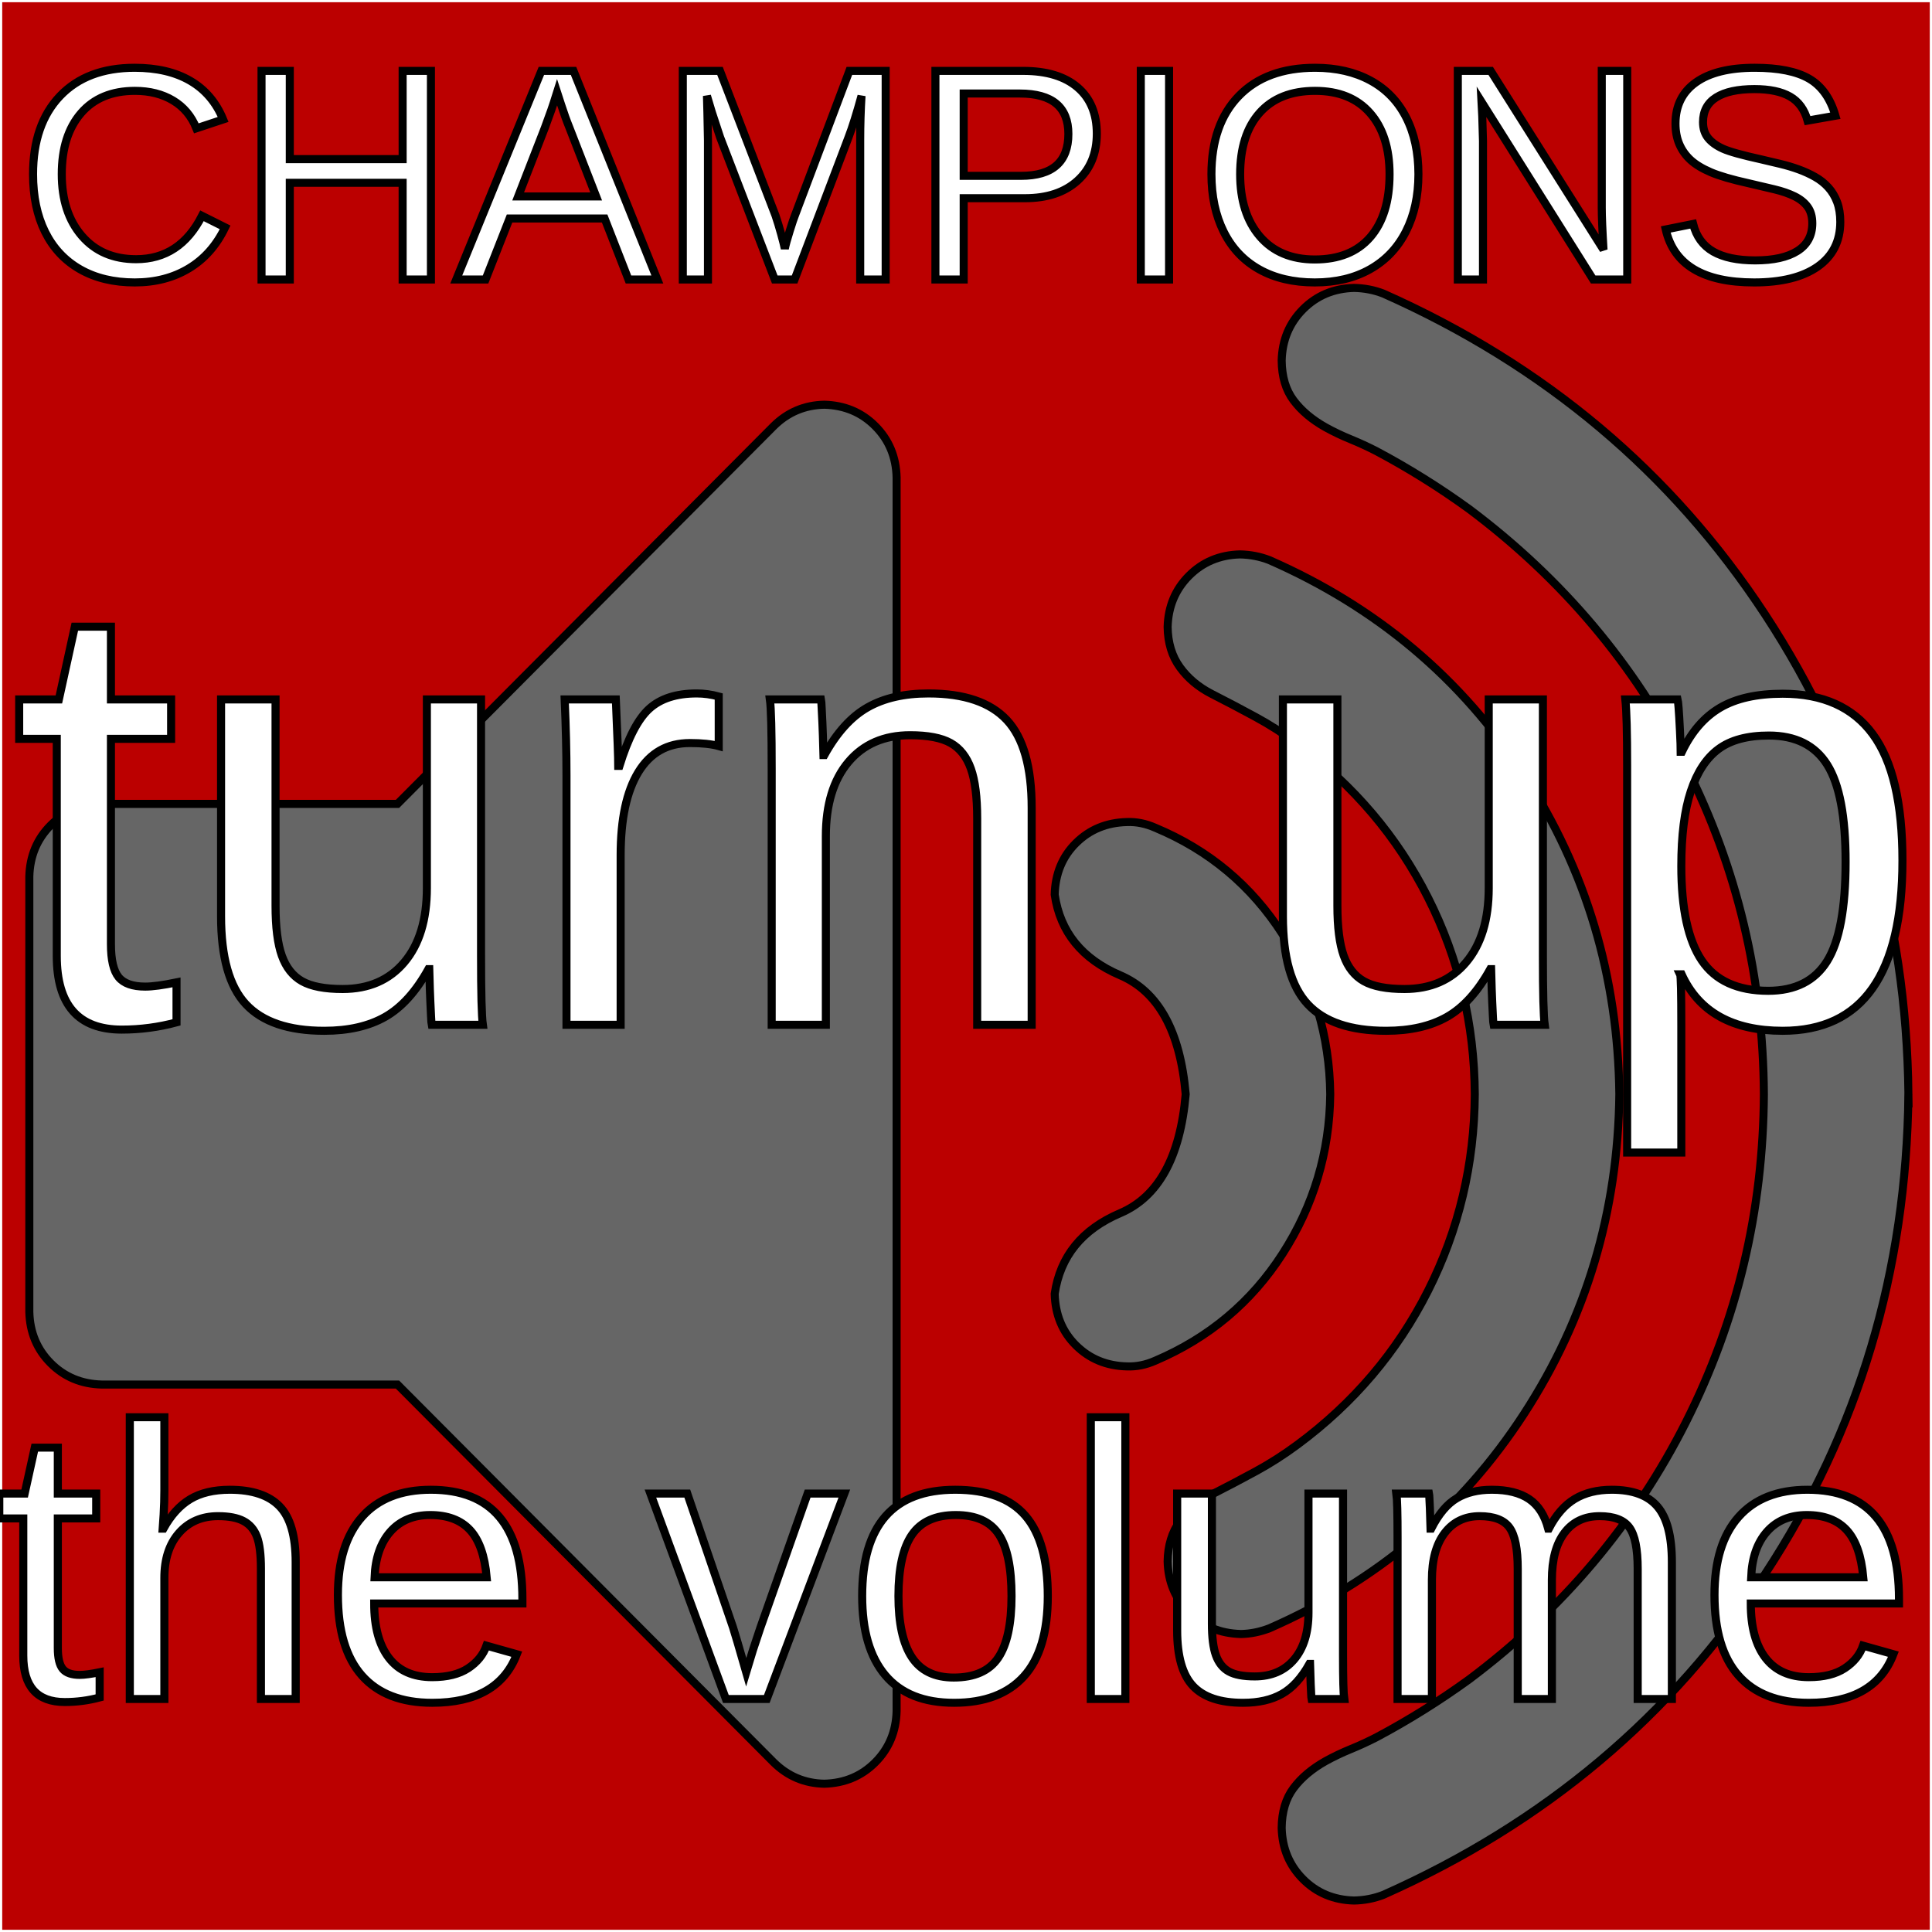
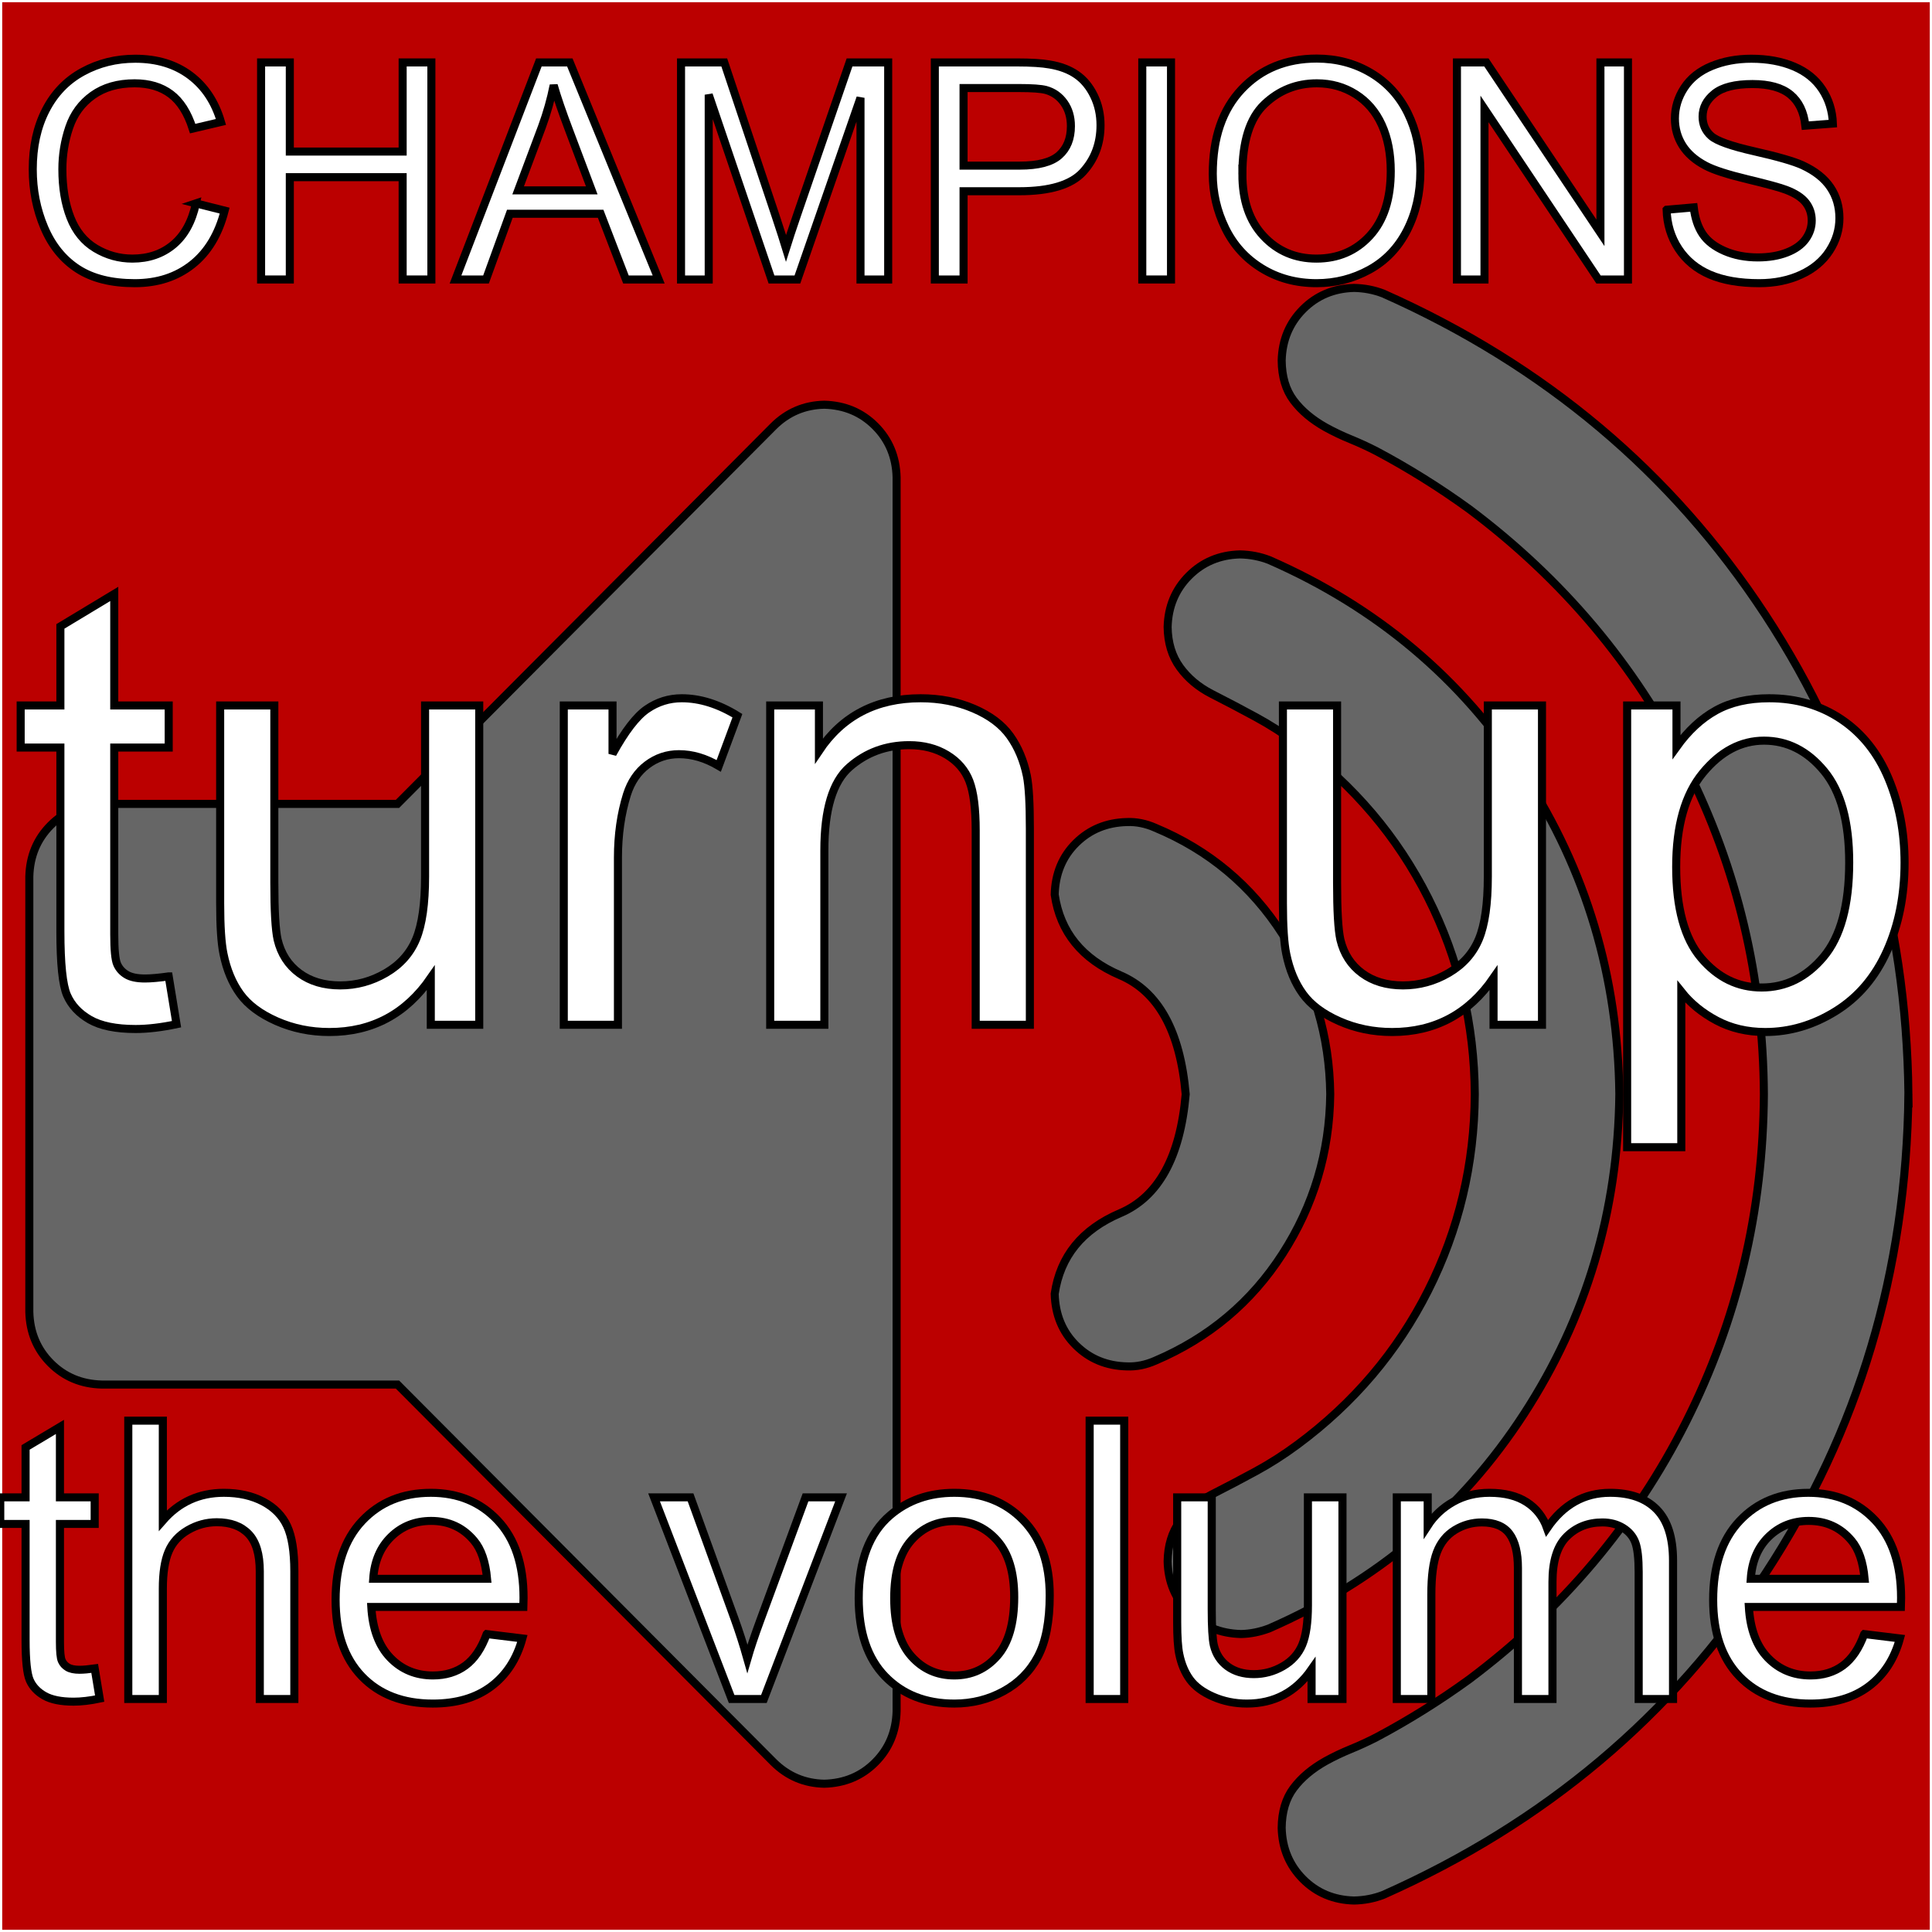
<svg xmlns="http://www.w3.org/2000/svg" width="960" height="960" id="svg2" version="1.1">
  <defs id="defs4" />
  <g id="layer1" transform="translate(1.2218952e-5,-92.36217)">
    <rect style="fill:#bb0000;fill-opacity:1;stroke:#ffffff;stroke-width:1.1;stroke-miterlimit:4;stroke-opacity:1;stroke-dasharray:none" id="rect2985" width="958.9" height="958.9" x="0.55" y="92.912" />
    <g transform="scale(0.9978892,1.002115)" style="font-size:1007.646px;font-style:normal;font-variant:normal;font-weight:normal;font-stretch:normal;line-height:125%;letter-spacing:0px;word-spacing:0px;fill:#666666;fill-opacity:1;stroke:#000000;stroke-width:4;stroke-miterlimit:4;stroke-opacity:1;font-family:FontAwesome;-inkscape-font-specification:FontAwesome" id="text3820">
      <path d="m 446.46,328.833 c -0.27,-10.109 -3.808,-18.567 -10.614,-25.374 -6.807,-6.806 -15.265,-10.344 -25.374,-10.614 -9.841,0.188 -18.276,3.749 -25.304,10.684 l -187.251,187.251 -147.327,0 c -10.11,0.27 -18.568,3.808 -25.374,10.614 -6.806,6.807 -10.344,15.265 -10.614,25.374 l 0,215.929 c 0.269,10.11 3.807,18.568 10.614,25.374 6.806,6.807 15.264,10.344 25.374,10.614 l 147.327,0 187.251,187.251 c 7.029,6.935 15.463,10.497 25.304,10.684 10.11,-0.269 18.568,-3.807 25.374,-10.614 6.806,-6.806 10.344,-15.264 10.614,-25.374 z m 215.929,305.899 c -0.329,-28.807 -8.248,-55.259 -23.758,-79.357 -15.511,-24.097 -36.645,-41.693 -63.401,-52.787 -4.687,-2.061 -9.372,-2.999 -14.058,-2.812 -10.111,0.235 -18.569,3.702 -25.374,10.403 -6.807,6.701 -10.345,15.23 -10.614,25.585 2.717,18.569 13.589,31.9 32.614,39.995 19.024,8.095 29.896,27.753 32.614,58.973 -2.718,31.221 -13.59,50.878 -32.614,58.973 -19.026,8.095 -29.897,21.427 -32.614,39.995 0.269,10.356 3.807,18.885 10.614,25.585 6.806,6.701 15.264,10.169 25.374,10.403 4.685,0.188 9.371,-0.75 14.058,-2.812 26.756,-11.34 47.89,-29.006 63.401,-52.998 15.51,-23.992 23.429,-50.374 23.758,-79.146 z m 143.953,0 c -0.657,-58.199 -16.495,-111.057 -47.516,-158.573 -31.022,-47.515 -73.289,-82.941 -126.802,-106.278 -4.593,-1.78 -9.466,-2.717 -14.62,-2.812 -10.111,0.27 -18.569,3.808 -25.374,10.614 -6.807,6.807 -10.345,15.265 -10.614,25.374 0.105,7.85 2.143,14.504 6.115,19.962 3.971,5.46 9.242,9.864 15.815,13.214 7.579,3.843 14.912,7.686 22.001,11.527 7.087,3.843 13.999,8.248 20.735,13.214 28.033,20.666 49.706,46.11 65.018,76.334 15.311,30.225 23.066,62.699 23.266,97.421 -0.2,34.723 -7.955,67.197 -23.266,97.421 -15.312,30.225 -36.985,55.669 -65.018,76.334 -6.737,4.967 -13.648,9.372 -20.735,13.214 -7.088,3.843 -14.422,7.685 -22.001,11.527 -6.573,3.351 -11.844,7.755 -15.815,13.214 -3.972,5.459 -6.01,12.113 -6.115,19.962 0.257,10.11 3.818,18.568 10.684,25.374 6.864,6.806 15.487,10.344 25.867,10.614 4.685,-0.094 9.371,-1.031 14.058,-2.812 53.513,-23.336 95.78,-58.762 126.802,-106.278 31.02,-47.515 46.859,-100.373 47.516,-158.573 z m 143.953,0 C 949.31,546.918 925.552,467.679 879.021,397.014 832.489,326.35 769.088,273.258 688.818,237.738 c -4.593,-1.78 -9.466,-2.717 -14.62,-2.812 -10.111,0.27 -18.569,3.808 -25.375,10.614 -6.807,6.807 -10.345,15.265 -10.614,25.374 0.07,8.025 2.038,14.609 5.904,19.751 3.865,5.144 9.207,9.619 16.026,13.425 3.971,2.18 8.118,4.148 12.441,5.904 4.322,1.758 8.61,3.726 12.863,5.904 15.932,8.435 31.302,17.995 46.11,28.678 46.461,34.688 82.449,77.213 107.964,127.575 25.514,50.363 38.447,104.556 38.8,162.579 -0.352,58.024 -13.286,112.217 -38.8,162.579 -25.516,50.362 -61.504,92.888 -107.965,127.575 -14.808,10.684 -30.178,20.243 -46.11,28.678 -4.253,2.179 -8.541,4.147 -12.863,5.904 -4.323,1.757 -8.47,3.725 -12.441,5.904 -6.819,3.807 -12.161,8.282 -16.026,13.425 -3.867,5.143 -5.835,11.727 -5.904,19.751 0.269,10.11 3.807,18.568 10.614,25.374 6.806,6.806 15.264,10.344 25.374,10.614 5.154,-0.094 10.027,-1.031 14.62,-2.812 80.27,-35.52 143.671,-88.612 190.203,-159.276 46.531,-70.664 70.288,-149.904 71.273,-237.719 z" id="path3651" />
    </g>
-     <text xml:space="preserve" style="font-size:150.676px;font-style:normal;font-variant:normal;font-weight:normal;font-stretch:normal;line-height:125%;letter-spacing:0px;word-spacing:0px;fill:#ffffff;fill-opacity:1;stroke:#000000;stroke-width:4;stroke-miterlimit:4;stroke-opacity:1;stroke-dasharray:none;font-family:Arial;-inkscape-font-specification:Arial" x="8.77" y="231.25" id="text3755" transform="scale(1.000072,0.9999279)">
+   </g>
+   <g id="layer24" style="display:none">
+     <text xml:space="preserve" style="font-size:150.676px;font-style:normal;font-variant:normal;font-weight:normal;font-stretch:normal;line-height:125%;letter-spacing:0px;word-spacing:0px;fill:#ffffff;fill-opacity:1;stroke:#000000;stroke-width:4;stroke-miterlimit:4;stroke-opacity:1;stroke-dasharray:none;font-family:Arial;-inkscape-font-specification:Arial" x="8.77" y="231.25" id="text3755" transform="matrix(1.000072,0,0,0.9999279,1.2218952e-5,-92.36217)">
      <tspan id="tspan3757" x="8.77" y="231.25" style="stroke:#000000;stroke-width:4;stroke-opacity:1">CHAMPIONS</tspan>
    </text>
-     <text xml:space="preserve" style="font-size:306.094px;font-style:normal;font-variant:normal;font-weight:normal;font-stretch:normal;line-height:125%;letter-spacing:0px;word-spacing:0px;fill:#ffffff;fill-opacity:1;stroke:#000000;stroke-width:4;stroke-miterlimit:4;stroke-opacity:1;stroke-dasharray:none;font-family:Arial;-inkscape-font-specification:Arial" x="4.888" y="601.788" id="text3759" transform="scale(1.000349,0.9996514)">
+     <text xml:space="preserve" style="font-size:306.094px;font-style:normal;font-variant:normal;font-weight:normal;font-stretch:normal;line-height:125%;letter-spacing:0px;word-spacing:0px;fill:#ffffff;fill-opacity:1;stroke:#000000;stroke-width:4;stroke-miterlimit:4;stroke-opacity:1;stroke-dasharray:none;font-family:Arial;-inkscape-font-specification:Arial" x="4.888" y="601.788" id="text3759" transform="matrix(1.000349,0,0,0.9996514,1.2218952e-5,-92.36217)">
      <tspan id="tspan3761" x="4.888" y="601.788" style="stroke-width:4">turn up</tspan>
    </text>
-     <text xml:space="preserve" style="font-size:194.285px;font-style:normal;font-variant:normal;font-weight:normal;font-stretch:normal;line-height:125%;letter-spacing:0px;word-spacing:0px;fill:#ffffff;fill-opacity:1;stroke:#000000;stroke-width:4;stroke-miterlimit:4;stroke-opacity:1;stroke-dasharray:none;font-family:Arial;-inkscape-font-specification:Arial" x="-3.295" y="941.735" id="text3759-1" transform="scale(1.005494,0.9945356)">
+     <text xml:space="preserve" style="font-size:194.285px;font-style:normal;font-variant:normal;font-weight:normal;font-stretch:normal;line-height:125%;letter-spacing:0px;word-spacing:0px;fill:#ffffff;fill-opacity:1;stroke:#000000;stroke-width:4;stroke-miterlimit:4;stroke-opacity:1;stroke-dasharray:none;font-family:Arial;-inkscape-font-specification:Arial" x="-3.295" y="941.735" id="text3759-1" transform="matrix(1.005494,0,0,0.9945356,1.2218952e-5,-92.36217)">
      <tspan id="tspan3761-7" x="-3.295" y="941.735" style="stroke:#000000;stroke-width:4;stroke-opacity:1">the volume</tspan>
    </text>
  </g>
+   <g id="layer25" style="display:inline">
+     <g transform="scale(1.000072,0.9999279)" style="font-size:150.676px;font-style:normal;font-variant:normal;font-weight:normal;font-stretch:normal;line-height:125%;letter-spacing:0px;word-spacing:0px;fill:#ffffff;fill-opacity:1;stroke:#000000;stroke-width:4;stroke-miterlimit:4;stroke-opacity:1;font-family:Arial;-inkscape-font-specification:Arial" id="text3755-3">
+       <path d="m 97.352,101.065 14.273,3.605 c -2.992,11.723 -8.375,20.662 -16.149,26.817 -7.774,6.156 -17.277,9.233 -28.509,9.233 -11.625,0 -21.079,-2.367 -28.362,-7.1 -7.284,-4.733 -12.826,-11.588 -16.627,-20.564 -3.801,-8.976 -5.702,-18.614 -5.702,-28.914 -8e-6,-11.232 2.146,-21.029 6.438,-29.392 4.292,-8.363 10.398,-14.714 18.32,-19.055 7.921,-4.341 16.64,-6.511 26.155,-6.511 10.791,1.09e-4 19.864,2.747 27.222,8.24 7.357,5.494 12.483,13.219 15.377,23.175 l -14.052,3.311 c -2.502,-7.848 -6.131,-13.562 -10.889,-17.142 -4.758,-3.58 -10.742,-5.371 -17.952,-5.371 -8.289,9.7e-5 -15.217,1.987 -20.784,5.959 -5.567,3.973 -9.479,9.307 -11.735,16.002 -2.256,6.695 -3.384,13.599 -3.384,20.711 -2.2e-5,9.172 1.337,17.179 4.01,24.021 2.673,6.842 6.83,11.956 12.471,15.34 5.641,3.384 11.747,5.077 18.32,5.077 7.995,1e-5 14.763,-2.305 20.306,-6.916 5.542,-4.611 9.295,-11.453 11.257,-20.527 z" style="stroke:#000000" id="path5848" />
+       <path d="m 129.724,138.881 0,-107.857 14.273,0 0,44.291 56.062,0 0,-44.291 14.273,0 0,107.857 -14.273,0 0,-50.839 -56.062,0 0,50.839 z" style="stroke:#000000" id="path5850" />
+       <path d="m 226.324,138.881 41.421,-107.857 15.377,0 44.144,107.857 -16.26,0 -12.581,-32.666 -45.1,0 -11.845,32.666 z m 31.121,-44.291 36.566,0 -11.257,-29.87 c -3.433,-9.074 -5.984,-16.529 -7.652,-22.366 -1.373,6.916 -3.311,13.783 -5.812,20.6 z" style="stroke:#000000" id="path5852" />
+       <path d="m 338.375,138.881 0,-107.857 21.483,0 25.53,76.368 c 2.354,7.112 4.071,12.434 5.15,15.965 1.226,-3.924 3.139,-9.687 5.739,-17.29 l 25.824,-75.044 19.202,0 0,107.857 -13.758,0 0,-90.273 -31.342,90.273 -12.875,0 -31.195,-91.818 0,91.818 z" style="stroke:#000000" id="path5854" />
+       <path d="m 464.478,138.881 0,-107.857 40.686,0 c 7.161,1.08e-4 12.63,0.343 16.407,1.03 5.297,0.883 9.736,2.563 13.317,5.04 3.58,2.477 6.462,5.947 8.645,10.411 2.183,4.463 3.274,9.368 3.274,14.715 -9e-5,9.172 -2.918,16.934 -8.755,23.286 -5.837,6.352 -16.382,9.528 -31.636,9.528 l -27.663,0 0,43.849 z m 14.273,-56.577 27.884,0 c 9.221,5.6e-5 15.769,-1.717 19.644,-5.15 3.875,-3.433 5.812,-8.265 5.812,-14.494 -8e-5,-4.512 -1.14,-8.375 -3.421,-11.588 -2.281,-3.213 -5.285,-5.334 -9.013,-6.364 -2.403,-0.638 -6.842,-0.956 -13.317,-0.956 l -27.59,0 z" style="stroke:#000000" id="path5856" />
+       <path d="m 567.553,138.881 0,-107.857 14.273,0 0,107.857 z" style="stroke:#000000" id="path5858" />
+       <path d="m 602.574,86.35 c -10e-6,-17.903 4.807,-31.918 14.42,-42.047 9.613,-10.128 22.023,-15.193 37.228,-15.193 9.957,1.1e-4 18.933,2.379 26.928,7.137 7.995,4.758 14.089,11.392 18.283,19.901 4.194,8.51 6.29,18.16 6.29,28.951 -1.1e-4,10.938 -2.207,20.723 -6.622,29.355 -4.414,8.633 -10.668,15.168 -18.761,19.607 -8.093,4.439 -16.824,6.658 -26.192,6.658 -10.153,0 -19.227,-2.452 -27.222,-7.357 -7.995,-4.905 -14.052,-11.6 -18.172,-20.085 -4.12,-8.485 -6.18,-17.461 -6.18,-26.928 z m 14.714,0.221 c -3e-5,12.998 3.495,23.237 10.484,30.717 6.989,7.48 15.757,11.22 26.302,11.22 10.742,1e-5 19.582,-3.777 26.523,-11.33 6.94,-7.553 10.41,-18.27 10.411,-32.151 -9e-5,-8.78 -1.484,-16.443 -4.451,-22.991 -2.968,-6.548 -7.308,-11.624 -13.022,-15.23 -5.714,-3.605 -12.127,-5.407 -19.239,-5.408 -10.104,9.7e-5 -18.798,3.47 -26.081,10.411 -7.284,6.94 -10.926,18.528 -10.926,34.763 z" style="stroke:#000000" id="path5860" />
+       <path d="m 723.895,138.881 0,-107.857 14.641,0 56.651,84.682 0,-84.682 13.684,0 0,107.857 -14.641,0 -56.651,-84.756 0,84.756 z" style="stroke:#000000" id="path5862" />
+       <path d="m 828.074,104.228 13.464,-1.177 c 0.638,5.395 2.121,9.822 4.451,13.28 2.33,3.458 5.947,6.254 10.852,8.387 4.905,2.134 10.423,3.2 16.554,3.2 5.444,1e-5 10.251,-0.809 14.42,-2.428 4.169,-1.619 7.271,-3.838 9.307,-6.658 2.035,-2.82 3.053,-5.898 3.053,-9.233 -8e-5,-3.384 -0.981,-6.339 -2.943,-8.865 -1.962,-2.526 -5.199,-4.647 -9.712,-6.364 -2.894,-1.128 -9.295,-2.882 -19.202,-5.26 -9.908,-2.379 -16.848,-4.623 -20.821,-6.732 -5.15,-2.698 -8.988,-6.045 -11.514,-10.043 -2.526,-3.997 -3.789,-8.473 -3.789,-13.427 -10e-6,-5.444 1.545,-10.533 4.635,-15.266 3.09,-4.733 7.602,-8.326 13.537,-10.778 5.935,-2.452 12.532,-3.679 19.791,-3.679 7.995,1.09e-4 15.046,1.288 21.152,3.863 6.106,2.575 10.803,6.364 14.089,11.367 3.286,5.003 5.052,10.668 5.297,16.995 l -13.684,1.03 c -0.736,-6.818 -3.225,-11.968 -7.468,-15.45 -4.243,-3.482 -10.509,-5.224 -18.798,-5.224 -8.633,9.7e-5 -14.923,1.582 -18.871,4.745 -3.948,3.164 -5.923,6.977 -5.923,11.441 -3e-5,3.875 1.398,7.063 4.194,9.564 2.747,2.502 9.92,5.064 21.52,7.688 11.6,2.624 19.558,4.917 23.874,6.879 6.278,2.894 10.913,6.56 13.905,10.999 2.992,4.439 4.488,9.552 4.488,15.34 -9e-5,5.739 -1.643,11.146 -4.929,16.223 -3.286,5.077 -8.007,9.025 -14.163,11.845 -6.156,2.82 -13.084,4.23 -20.784,4.23 -9.761,0 -17.939,-1.422 -24.536,-4.267 -6.597,-2.845 -11.772,-7.124 -15.524,-12.838 -3.752,-5.714 -5.726,-12.176 -5.923,-19.386 z" style="stroke:#000000" id="path5864" />
+     </g>
+     <g transform="scale(1.000349,0.9996514)" style="font-size:306.094px;font-style:normal;font-variant:normal;font-weight:normal;font-stretch:normal;line-height:125%;letter-spacing:0px;word-spacing:0px;fill:#ffffff;fill-opacity:1;stroke:#000000;stroke-width:4;stroke-miterlimit:4;stroke-opacity:1;font-family:Arial;-inkscape-font-specification:Arial" id="text3759-9">
+       <path d="m 83.802,485.331 3.886,23.764 c -7.573,1.594 -14.348,2.391 -20.327,2.391 -9.765,0 -17.337,-1.544 -22.718,-4.633 -5.381,-3.089 -9.167,-7.149 -11.359,-12.181 -2.192,-5.032 -3.288,-15.619 -3.288,-31.76 l 0,-91.32 -19.729,0 0,-20.924 19.729,0 0,-39.308 26.753,-16.142 0,55.45 27.052,0 0,20.924 -27.052,0 0,92.814 c -5.2e-5,7.672 0.473,12.604 1.42,14.797 0.947,2.192 2.491,3.936 4.633,5.231 2.142,1.295 5.206,1.943 9.192,1.943 2.989,2e-5 6.925,-0.349 11.807,-1.046 z" id="path5867" />
+       <path d="m 213.982,509.394 0,-23.316 c -12.355,17.935 -29.145,26.903 -50.368,26.903 -9.366,0 -18.11,-1.794 -26.23,-5.381 -8.121,-3.587 -14.149,-8.096 -18.085,-13.526 -3.936,-5.43 -6.701,-12.081 -8.295,-19.953 -1.096,-5.281 -1.644,-13.651 -1.644,-25.109 l 0,-98.345 26.903,0 0,88.032 c -4e-5,14.049 0.548,23.515 1.644,28.397 1.694,7.074 5.281,12.629 10.761,16.665 5.48,4.035 12.256,6.053 20.327,6.053 8.071,2e-5 15.643,-2.067 22.718,-6.203 7.074,-4.135 12.081,-9.765 15.021,-16.889 2.939,-7.124 4.409,-17.462 4.409,-31.013 l 0,-85.043 26.903,0 0,158.726 z" id="path5869" />
+       <path d="m 280.043,509.394 0,-158.726 24.212,0 0,24.063 c 6.178,-11.259 11.882,-18.682 17.113,-22.27 5.231,-3.587 10.985,-5.38 17.263,-5.381 9.067,1.6e-4 18.284,2.89 27.65,8.669 l -9.267,24.96 c -6.576,-3.886 -13.153,-5.829 -19.729,-5.829 -5.879,1.4e-4 -11.16,1.769 -15.843,5.306 -4.683,3.537 -8.021,8.445 -10.014,14.722 -2.989,9.566 -4.484,20.028 -4.484,31.387 l 0,83.1 z" id="path5871" />
+       <path d="m 382.572,509.394 0,-158.726 24.212,0 0,22.568 c 11.658,-17.437 28.497,-26.155 50.517,-26.155 9.565,1.6e-4 18.359,1.719 26.38,5.156 8.021,3.438 14.024,7.946 18.01,13.526 3.985,5.58 6.775,12.206 8.37,19.878 0.996,4.982 1.494,13.701 1.495,26.155 l 0,97.597 -26.903,0 0,-96.551 c -1.2e-4,-10.96 -1.046,-19.156 -3.139,-24.586 -2.093,-5.43 -5.804,-9.765 -11.135,-13.003 -5.331,-3.238 -11.583,-4.857 -18.757,-4.857 -11.459,1.4e-4 -21.348,3.637 -29.668,10.911 -8.32,7.274 -12.48,21.074 -12.48,41.4 l 0,86.687 z" id="path5873" />
+       <path d="m 741.874,509.394 0,-23.316 c -12.355,17.935 -29.145,26.903 -50.368,26.903 -9.366,0 -18.11,-1.794 -26.23,-5.381 -8.121,-3.587 -14.149,-8.096 -18.085,-13.526 -3.936,-5.43 -6.701,-12.081 -8.295,-19.953 -1.096,-5.281 -1.644,-13.651 -1.644,-25.109 l 0,-98.345 26.903,0 0,88.032 c -5e-5,14.049 0.548,23.515 1.644,28.397 1.694,7.074 5.281,12.629 10.761,16.665 5.48,4.035 12.256,6.053 20.327,6.053 8.071,2e-5 15.643,-2.067 22.718,-6.203 7.074,-4.135 12.081,-9.765 15.021,-16.889 2.939,-7.124 4.409,-17.462 4.409,-31.013 l 0,-85.043 26.903,0 0,158.726 z" id="path5875" />
+       <path d="m 808.234,570.224 0,-219.556 24.511,0 0,20.625 c 5.779,-8.071 12.305,-14.124 19.579,-18.159 7.274,-4.035 16.092,-6.053 26.454,-6.053 13.551,1.6e-4 25.508,3.488 35.87,10.462 10.362,6.975 18.184,16.814 23.465,29.518 5.281,12.704 7.921,26.629 7.921,41.774 -1.6e-4,16.241 -2.915,30.863 -8.743,43.866 -5.829,13.003 -14.298,22.967 -25.408,29.892 -11.11,6.925 -22.793,10.387 -35.048,10.387 -8.968,0 -17.014,-1.893 -24.138,-5.679 -7.124,-3.786 -12.978,-8.569 -17.562,-14.348 l 0,77.271 z M 832.596,430.927 c -5e-5,20.426 4.135,35.522 12.405,45.286 8.27,9.765 18.284,14.647 30.041,14.647 11.957,2e-5 22.195,-5.057 30.714,-15.17 8.519,-10.113 12.779,-25.782 12.779,-47.005 -1.3e-4,-20.227 -4.16,-35.372 -12.48,-45.436 -8.32,-10.063 -18.259,-15.095 -29.817,-15.095 -11.459,1.4e-4 -21.597,5.356 -30.415,16.067 -8.818,10.711 -13.227,26.28 -13.227,46.706 z" id="path5877" />
+     </g>
+     <g transform="scale(1.005494,0.9945356)" style="font-size:194.285px;font-style:normal;font-variant:normal;font-weight:normal;font-stretch:normal;line-height:125%;letter-spacing:0px;word-spacing:0px;fill:#ffffff;fill-opacity:1;stroke:#000000;stroke-width:4;stroke-miterlimit:4;stroke-opacity:1;font-family:Arial;-inkscape-font-specification:Arial" id="text3759-1-4">
+       <path d="m 46.794,833.592 2.467,15.084 c -4.807,1.012 -9.107,1.518 -12.902,1.518 -6.198,0 -11.004,-0.98 -14.42,-2.941 -3.415,-1.961 -5.818,-4.538 -7.21,-7.732 -1.391,-3.194 -2.087,-9.913 -2.087,-20.159 l 0,-57.963 -12.522,0 0,-13.281 12.522,0 0,-24.95 16.981,-10.245 0,35.195 17.171,0 0,13.281 -17.171,0 0,58.912 c -3.3e-5,4.87 0.3,8 0.901,9.392 0.601,1.391 1.581,2.498 2.941,3.32 1.36,0.822 3.304,1.233 5.834,1.233 1.897,2e-5 4.395,-0.221 7.494,-0.664 z" style="stroke:#000000" id="path5880" />
+       <path d="m 63.396,848.866 0,-139.073 17.076,0 0,49.899 c 7.969,-9.233 18.024,-13.85 30.167,-13.85 7.463,1.1e-4 13.945,1.471 19.447,4.411 5.502,2.941 9.439,7.004 11.811,12.19 2.372,5.186 3.557,12.712 3.557,22.578 l 0,63.845 -17.076,0 0,-63.845 c -8e-5,-8.538 -1.85,-14.752 -5.55,-18.641 -3.7,-3.889 -8.933,-5.834 -15.7,-5.834 -5.06,9e-5 -9.819,1.312 -14.277,3.937 -4.459,2.625 -7.637,6.182 -9.534,10.672 -1.897,4.49 -2.846,10.688 -2.846,18.594 l 0,55.117 z" style="stroke:#000000" id="path5882" />
+       <path d="m 240.51,816.422 17.645,2.182 c -2.783,10.309 -7.937,18.309 -15.463,24.001 -7.526,5.692 -17.139,8.538 -28.839,8.538 -14.736,-10e-6 -26.42,-4.538 -35.053,-13.613 -8.633,-9.075 -12.949,-21.803 -12.949,-38.183 0,-16.949 4.364,-30.104 13.091,-39.464 8.728,-9.36 20.048,-14.04 33.962,-14.04 13.471,1.1e-4 24.475,4.585 33.013,13.756 8.538,9.17 12.807,22.072 12.807,38.705 -10e-5,1.012 -0.032,2.53 -0.095,4.554 l -75.134,0 c 0.632,11.068 3.763,19.542 9.392,25.424 5.629,5.882 12.649,8.823 21.06,8.822 6.261,10e-6 11.605,-1.644 16.032,-4.933 4.427,-3.289 7.937,-8.538 10.53,-15.748 z m -56.066,-27.606 56.255,0 c -0.759,-8.475 -2.909,-14.831 -6.451,-19.068 -5.439,-6.577 -12.491,-9.866 -21.155,-9.866 -7.842,9e-5 -14.435,2.625 -19.779,7.874 -5.344,5.249 -8.301,12.269 -8.87,21.06 z" style="stroke:#000000" id="path5884" />
+       <path d="m 361.558,848.866 -38.326,-100.747 18.024,0 21.629,60.334 c 2.34,6.514 4.49,13.281 6.451,20.301 1.518,-5.312 3.636,-11.7 6.356,-19.163 l 22.388,-61.473 17.55,0 -38.136,100.747 z" style="stroke:#000000" id="path5886" />
+       <path d="m 424.359,798.492 c -10e-6,-18.657 5.186,-32.476 15.558,-41.456 8.664,-7.463 19.226,-11.194 31.685,-11.194 13.85,1.1e-4 25.171,4.538 33.962,13.613 8.791,9.076 13.186,21.614 13.186,37.614 -1.1e-4,12.965 -1.945,23.163 -5.834,30.594 -3.89,7.431 -9.55,13.202 -16.981,17.313 -7.431,4.111 -15.542,6.166 -24.333,6.166 -14.103,-10e-6 -25.503,-4.522 -34.199,-13.566 -8.696,-9.044 -13.044,-22.072 -13.044,-39.085 z m 17.55,0 c -3e-5,12.902 2.814,22.562 8.443,28.981 5.629,6.419 12.712,9.629 21.25,9.629 8.475,10e-6 15.526,-3.225 21.155,-9.676 5.629,-6.451 8.443,-16.285 8.443,-29.503 -9e-5,-12.459 -2.83,-21.898 -8.49,-28.317 -5.66,-6.419 -12.696,-9.629 -21.108,-9.629 -8.538,9e-5 -15.621,3.194 -21.25,9.581 -5.629,6.388 -8.443,16.032 -8.443,28.934 z" style="stroke:#000000" id="path5888" />
+       <path d="m 538.482,848.866 0,-139.073 17.076,0 0,139.073 z" style="stroke:#000000" id="path5890" />
+       <path d="m 648.147,848.866 0,-14.799 c -7.842,11.384 -18.499,17.076 -31.97,17.076 -5.945,-10e-6 -11.495,-1.138 -16.649,-3.415 -5.154,-2.277 -8.981,-5.139 -11.479,-8.585 -2.498,-3.447 -4.253,-7.668 -5.265,-12.665 -0.696,-3.352 -1.044,-8.664 -1.044,-15.937 l 0,-62.422 17.076,0 0,55.876 c -2e-5,8.917 0.348,14.926 1.044,18.024 1.075,4.49 3.352,8.016 6.83,10.578 3.478,2.561 7.779,3.842 12.902,3.842 5.123,10e-6 9.929,-1.312 14.42,-3.937 4.49,-2.625 7.668,-6.198 9.534,-10.72 1.866,-4.522 2.798,-11.083 2.799,-19.685 l 0,-53.979 17.076,0 0,100.747 z" style="stroke:#000000" id="path5892" />
+       <path d="m 690.267,848.866 0,-100.747 15.273,0 0,14.135 c 3.162,-4.933 7.368,-8.901 12.617,-11.906 5.249,-3.004 11.226,-4.506 17.93,-4.506 7.463,1.1e-4 13.582,1.55 18.356,4.648 4.775,3.099 8.143,7.431 10.103,12.997 7.969,-11.763 18.341,-17.645 31.116,-17.645 9.992,1.1e-4 17.676,2.767 23.052,8.301 5.376,5.534 8.063,14.056 8.064,25.566 l 0,69.157 -16.981,0 0,-63.465 c -1.3e-4,-6.83 -0.554,-11.747 -1.66,-14.752 -1.107,-3.004 -3.115,-5.423 -6.024,-7.257 -2.909,-1.834 -6.324,-2.751 -10.245,-2.751 -7.083,9e-5 -12.965,2.356 -17.645,7.067 -4.68,4.712 -7.02,12.254 -7.02,22.625 l 0,58.532 -17.076,0 0,-65.457 c -8e-5,-7.589 -1.391,-13.281 -4.174,-17.076 -2.783,-3.795 -7.336,-5.692 -13.661,-5.692 -4.807,9e-5 -9.249,1.265 -13.329,3.795 -4.079,2.53 -7.036,6.23 -8.87,11.099 -1.834,4.87 -2.751,11.89 -2.751,21.06 l 0,52.271 z" style="stroke:#000000" id="path5894" />
+       <path d="m 921.265,816.422 17.645,2.182 c -2.783,10.309 -7.937,18.309 -15.463,24.001 -7.526,5.692 -17.139,8.538 -28.839,8.538 -14.736,-10e-6 -26.42,-4.538 -35.053,-13.613 -8.633,-9.075 -12.949,-21.803 -12.949,-38.183 0,-16.949 4.364,-30.104 13.091,-39.464 8.728,-9.36 20.048,-14.04 33.962,-14.04 13.471,1.1e-4 24.475,4.585 33.013,13.756 8.538,9.17 12.807,22.072 12.807,38.705 -1e-4,1.012 -0.032,2.53 -0.095,4.554 l -75.134,0 c 0.632,11.068 3.763,19.542 9.392,25.424 5.629,5.882 12.649,8.823 21.06,8.822 6.261,10e-6 11.605,-1.644 16.032,-4.933 4.427,-3.289 7.937,-8.538 10.53,-15.748 z m -56.066,-27.606 56.255,0 c -0.759,-8.475 -2.909,-14.831 -6.451,-19.068 -5.439,-6.577 -12.491,-9.866 -21.155,-9.866 -7.842,9e-5 -14.435,2.625 -19.779,7.874 -5.344,5.249 -8.301,12.269 -8.87,21.06 z" style="stroke:#000000" id="path5896" />
+     </g>
+   </g>
</svg>
